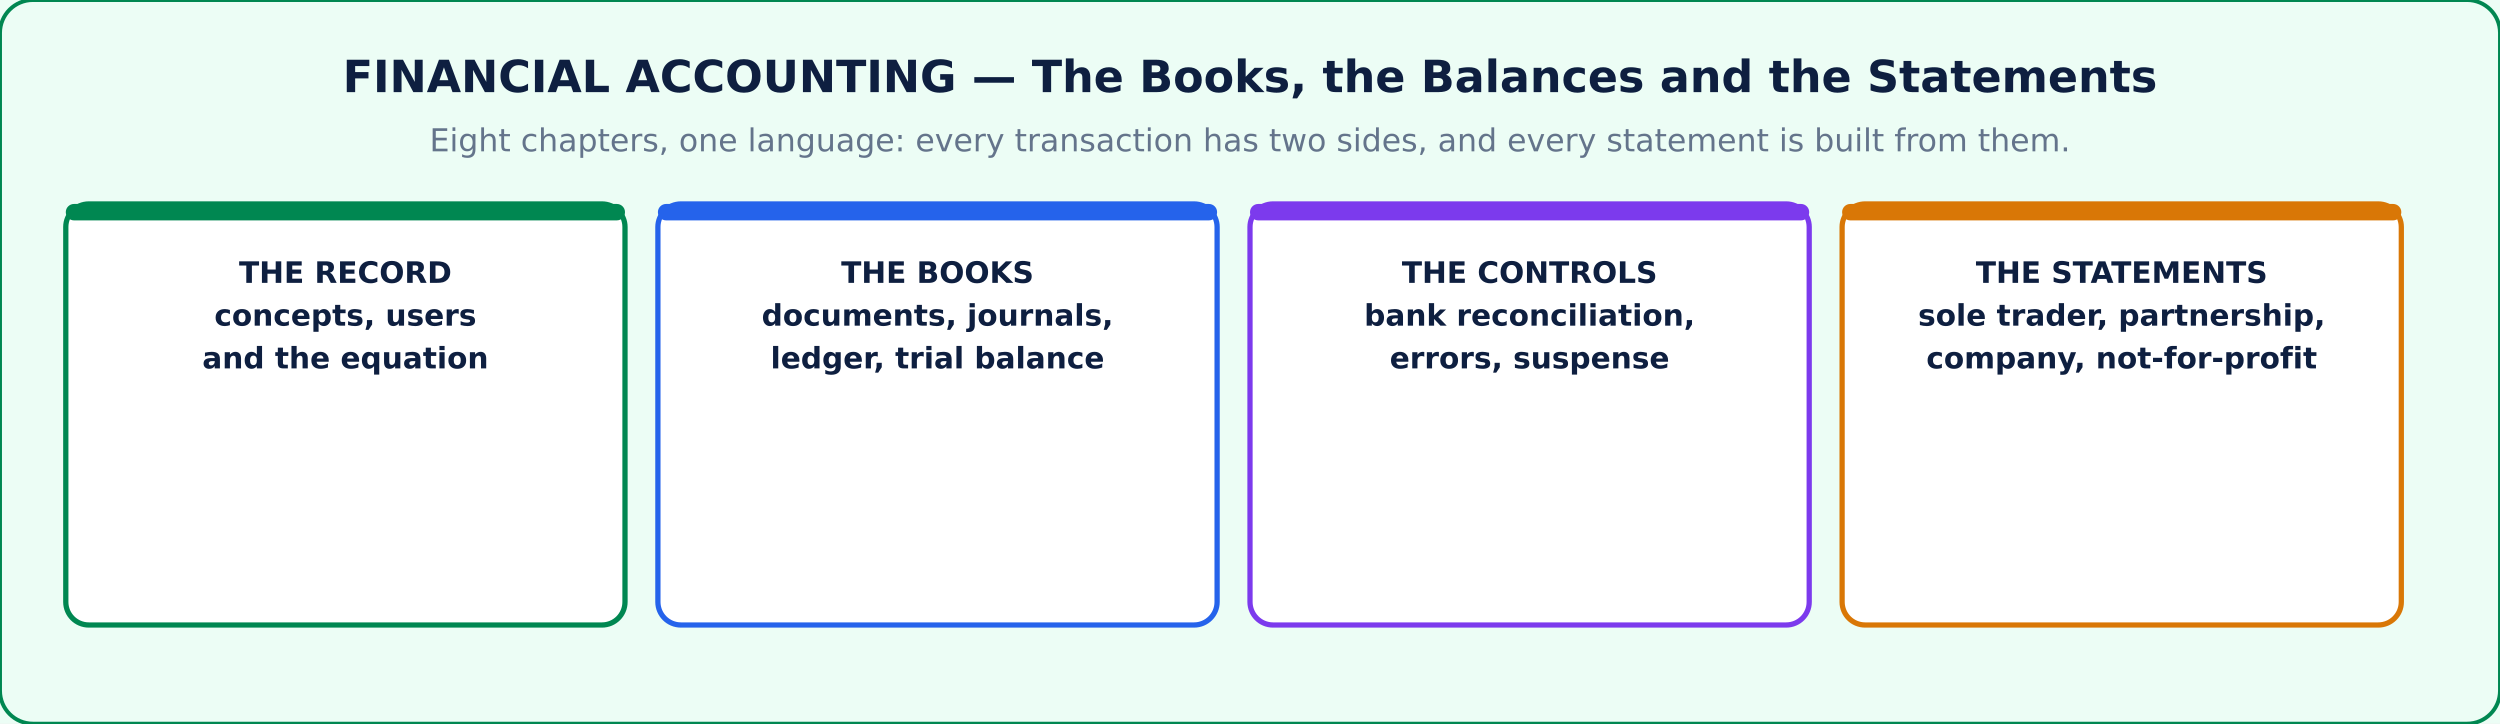
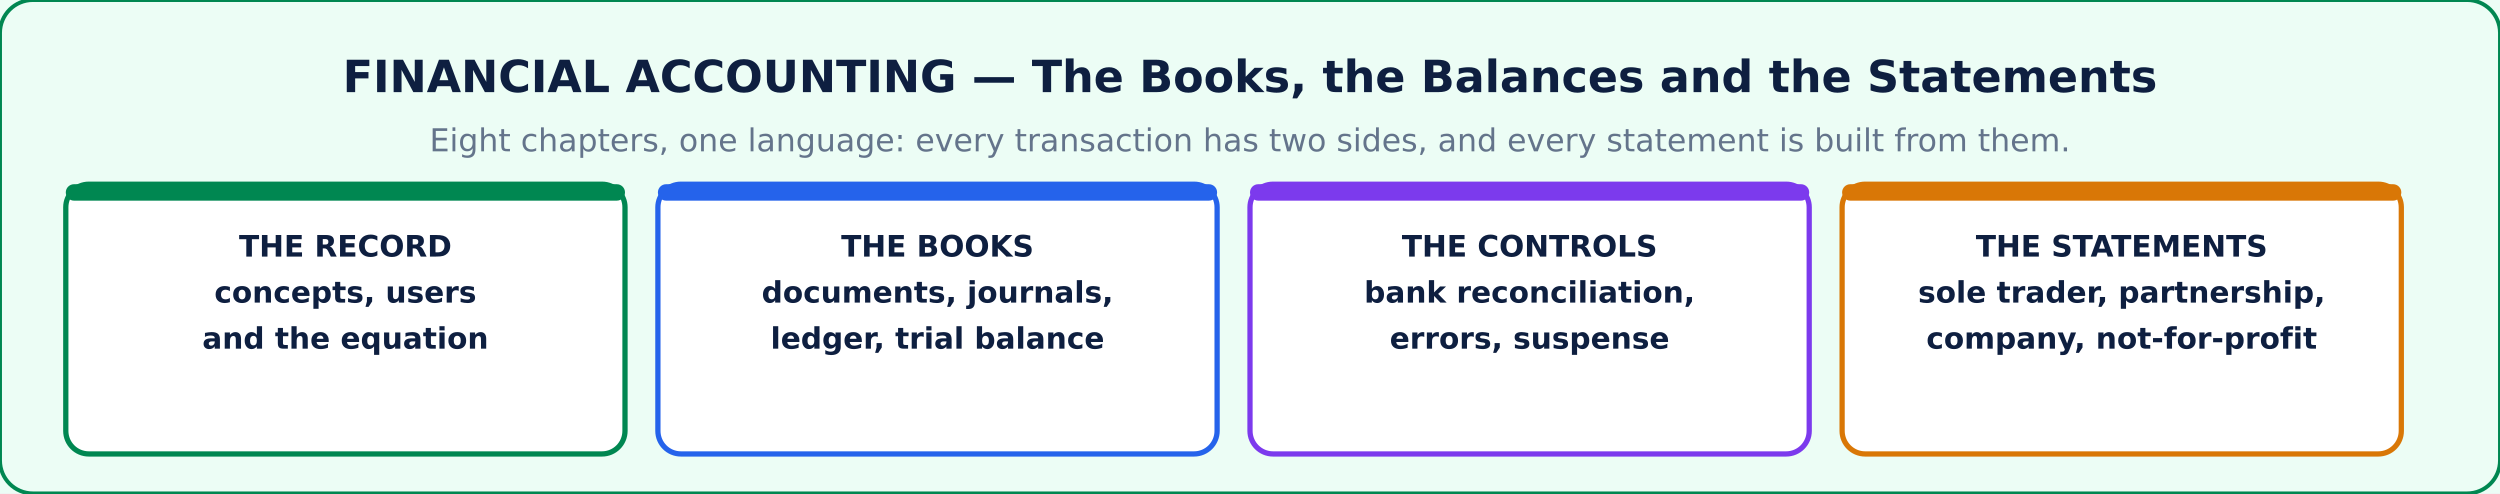
- <svg xmlns="http://www.w3.org/2000/svg" viewBox="0 0 760 220" width="760" height="220">
+ <svg xmlns="http://www.w3.org/2000/svg" viewBox="0 0 760 150" width="760" height="150">
  <defs>
    <marker id="ag" viewBox="0 0 10 10" refX="9" refY="5" markerWidth="7" markerHeight="7" orient="auto-start-reverse">
      <path d="M 0 1 L 10 5 L 0 9 z" fill="#008751" />
    </marker>
    <marker id="an" viewBox="0 0 10 10" refX="9" refY="5" markerWidth="7" markerHeight="7" orient="auto-start-reverse">
      <path d="M 0 1 L 10 5 L 0 9 z" fill="#0E1F40" />
    </marker>
    <marker id="aa" viewBox="0 0 10 10" refX="9" refY="5" markerWidth="7" markerHeight="7" orient="auto-start-reverse">
      <path d="M 0 1 L 10 5 L 0 9 z" fill="#D97706" />
    </marker>
    <marker id="ar" viewBox="0 0 10 10" refX="9" refY="5" markerWidth="7" markerHeight="7" orient="auto-start-reverse">
      <path d="M 0 1 L 10 5 L 0 9 z" fill="#DC2626" />
    </marker>
  </defs>
-   <rect x="0" y="0" width="760" height="220" fill="#ECFDF5" />
-   <rect x="0" y="0" width="760" height="220" rx="10" fill="#ECFDF5" stroke="#008751" stroke-width="1.2" />
+   <rect x="0" y="0" width="760" height="150" fill="#ECFDF5" />
+   <rect x="0" y="0" width="760" height="150" rx="10" fill="#ECFDF5" stroke="#008751" stroke-width="1.2" />
  <text x="380" y="28" font-family="DejaVu Sans" font-size="13.5" fill="#0E1F40" text-anchor="middle" font-weight="bold">FINANCIAL ACCOUNTING — The Books, the Balances and the Statements</text>
  <text x="380" y="46" font-family="DejaVu Sans" font-size="9.6" fill="#64748B" text-anchor="middle" font-weight="normal">Eight chapters, one language: every transaction has two sides, and every statement is built from them.</text>
-   <rect x="20.0" y="62.0" width="170.0" height="128.0" rx="7" fill="#FFFFFF" stroke="#008751" stroke-width="1.6" />
-   <rect x="20.0" y="62.0" width="170.0" height="5" rx="2.5" fill="#008751" />
-   <text x="105.0" y="86.0" font-family="DejaVu Sans" font-size="9" fill="#0E1F40" text-anchor="middle" font-weight="bold">THE RECORD</text>
-   <text x="105.0" y="99.0" font-family="DejaVu Sans" font-size="9" fill="#0E1F40" text-anchor="middle" font-weight="bold">concepts, users</text>
-   <text x="105.0" y="112.0" font-family="DejaVu Sans" font-size="9" fill="#0E1F40" text-anchor="middle" font-weight="bold">and the equation</text>
-   <rect x="200.0" y="62.0" width="170.0" height="128.0" rx="7" fill="#FFFFFF" stroke="#2563EB" stroke-width="1.6" />
-   <rect x="200.0" y="62.0" width="170.0" height="5" rx="2.5" fill="#2563EB" />
-   <text x="285.0" y="86.0" font-family="DejaVu Sans" font-size="9" fill="#0E1F40" text-anchor="middle" font-weight="bold">THE BOOKS</text>
-   <text x="285.0" y="99.0" font-family="DejaVu Sans" font-size="9" fill="#0E1F40" text-anchor="middle" font-weight="bold">documents, journals,</text>
-   <text x="285.0" y="112.0" font-family="DejaVu Sans" font-size="9" fill="#0E1F40" text-anchor="middle" font-weight="bold">ledger, trial balance</text>
-   <rect x="380.0" y="62.0" width="170.0" height="128.0" rx="7" fill="#FFFFFF" stroke="#7C3AED" stroke-width="1.6" />
-   <rect x="380.0" y="62.0" width="170.0" height="5" rx="2.5" fill="#7C3AED" />
-   <text x="465.0" y="86.0" font-family="DejaVu Sans" font-size="9" fill="#0E1F40" text-anchor="middle" font-weight="bold">THE CONTROLS</text>
-   <text x="465.0" y="99.0" font-family="DejaVu Sans" font-size="9" fill="#0E1F40" text-anchor="middle" font-weight="bold">bank reconciliation,</text>
-   <text x="465.0" y="112.0" font-family="DejaVu Sans" font-size="9" fill="#0E1F40" text-anchor="middle" font-weight="bold">errors, suspense</text>
-   <rect x="560.0" y="62.0" width="170.0" height="128.0" rx="7" fill="#FFFFFF" stroke="#D97706" stroke-width="1.6" />
-   <rect x="560.0" y="62.0" width="170.0" height="5" rx="2.5" fill="#D97706" />
-   <text x="645.0" y="86.0" font-family="DejaVu Sans" font-size="9" fill="#0E1F40" text-anchor="middle" font-weight="bold">THE STATEMENTS</text>
-   <text x="645.0" y="99.0" font-family="DejaVu Sans" font-size="9" fill="#0E1F40" text-anchor="middle" font-weight="bold">sole trader, partnership,</text>
-   <text x="645.0" y="112.0" font-family="DejaVu Sans" font-size="9" fill="#0E1F40" text-anchor="middle" font-weight="bold">company, not-for-profit</text>
+   <rect x="20.0" y="56.0" width="170.0" height="82.0" rx="7" fill="#FFFFFF" stroke="#008751" stroke-width="1.6" />
+   <rect x="20.0" y="56.0" width="170.0" height="5" rx="2.5" fill="#008751" />
+   <text x="105.0" y="78.0" font-family="DejaVu Sans" font-size="9" fill="#0E1F40" text-anchor="middle" font-weight="bold">THE RECORD</text>
+   <text x="105.0" y="92.0" font-family="DejaVu Sans" font-size="9" fill="#0E1F40" text-anchor="middle" font-weight="bold">concepts, users</text>
+   <text x="105.0" y="106.0" font-family="DejaVu Sans" font-size="9" fill="#0E1F40" text-anchor="middle" font-weight="bold">and the equation</text>
+   <rect x="200.0" y="56.0" width="170.0" height="82.0" rx="7" fill="#FFFFFF" stroke="#2563EB" stroke-width="1.6" />
+   <rect x="200.0" y="56.0" width="170.0" height="5" rx="2.5" fill="#2563EB" />
+   <text x="285.0" y="78.0" font-family="DejaVu Sans" font-size="9" fill="#0E1F40" text-anchor="middle" font-weight="bold">THE BOOKS</text>
+   <text x="285.0" y="92.0" font-family="DejaVu Sans" font-size="9" fill="#0E1F40" text-anchor="middle" font-weight="bold">documents, journals,</text>
+   <text x="285.0" y="106.0" font-family="DejaVu Sans" font-size="9" fill="#0E1F40" text-anchor="middle" font-weight="bold">ledger, trial balance</text>
+   <rect x="380.0" y="56.0" width="170.0" height="82.0" rx="7" fill="#FFFFFF" stroke="#7C3AED" stroke-width="1.6" />
+   <rect x="380.0" y="56.0" width="170.0" height="5" rx="2.5" fill="#7C3AED" />
+   <text x="465.0" y="78.0" font-family="DejaVu Sans" font-size="9" fill="#0E1F40" text-anchor="middle" font-weight="bold">THE CONTROLS</text>
+   <text x="465.0" y="92.0" font-family="DejaVu Sans" font-size="9" fill="#0E1F40" text-anchor="middle" font-weight="bold">bank reconciliation,</text>
+   <text x="465.0" y="106.0" font-family="DejaVu Sans" font-size="9" fill="#0E1F40" text-anchor="middle" font-weight="bold">errors, suspense</text>
+   <rect x="560.0" y="56.0" width="170.0" height="82.0" rx="7" fill="#FFFFFF" stroke="#D97706" stroke-width="1.6" />
+   <rect x="560.0" y="56.0" width="170.0" height="5" rx="2.5" fill="#D97706" />
+   <text x="645.0" y="78.0" font-family="DejaVu Sans" font-size="9" fill="#0E1F40" text-anchor="middle" font-weight="bold">THE STATEMENTS</text>
+   <text x="645.0" y="92.0" font-family="DejaVu Sans" font-size="9" fill="#0E1F40" text-anchor="middle" font-weight="bold">sole trader, partnership,</text>
+   <text x="645.0" y="106.0" font-family="DejaVu Sans" font-size="9" fill="#0E1F40" text-anchor="middle" font-weight="bold">company, not-for-profit</text>
</svg>
